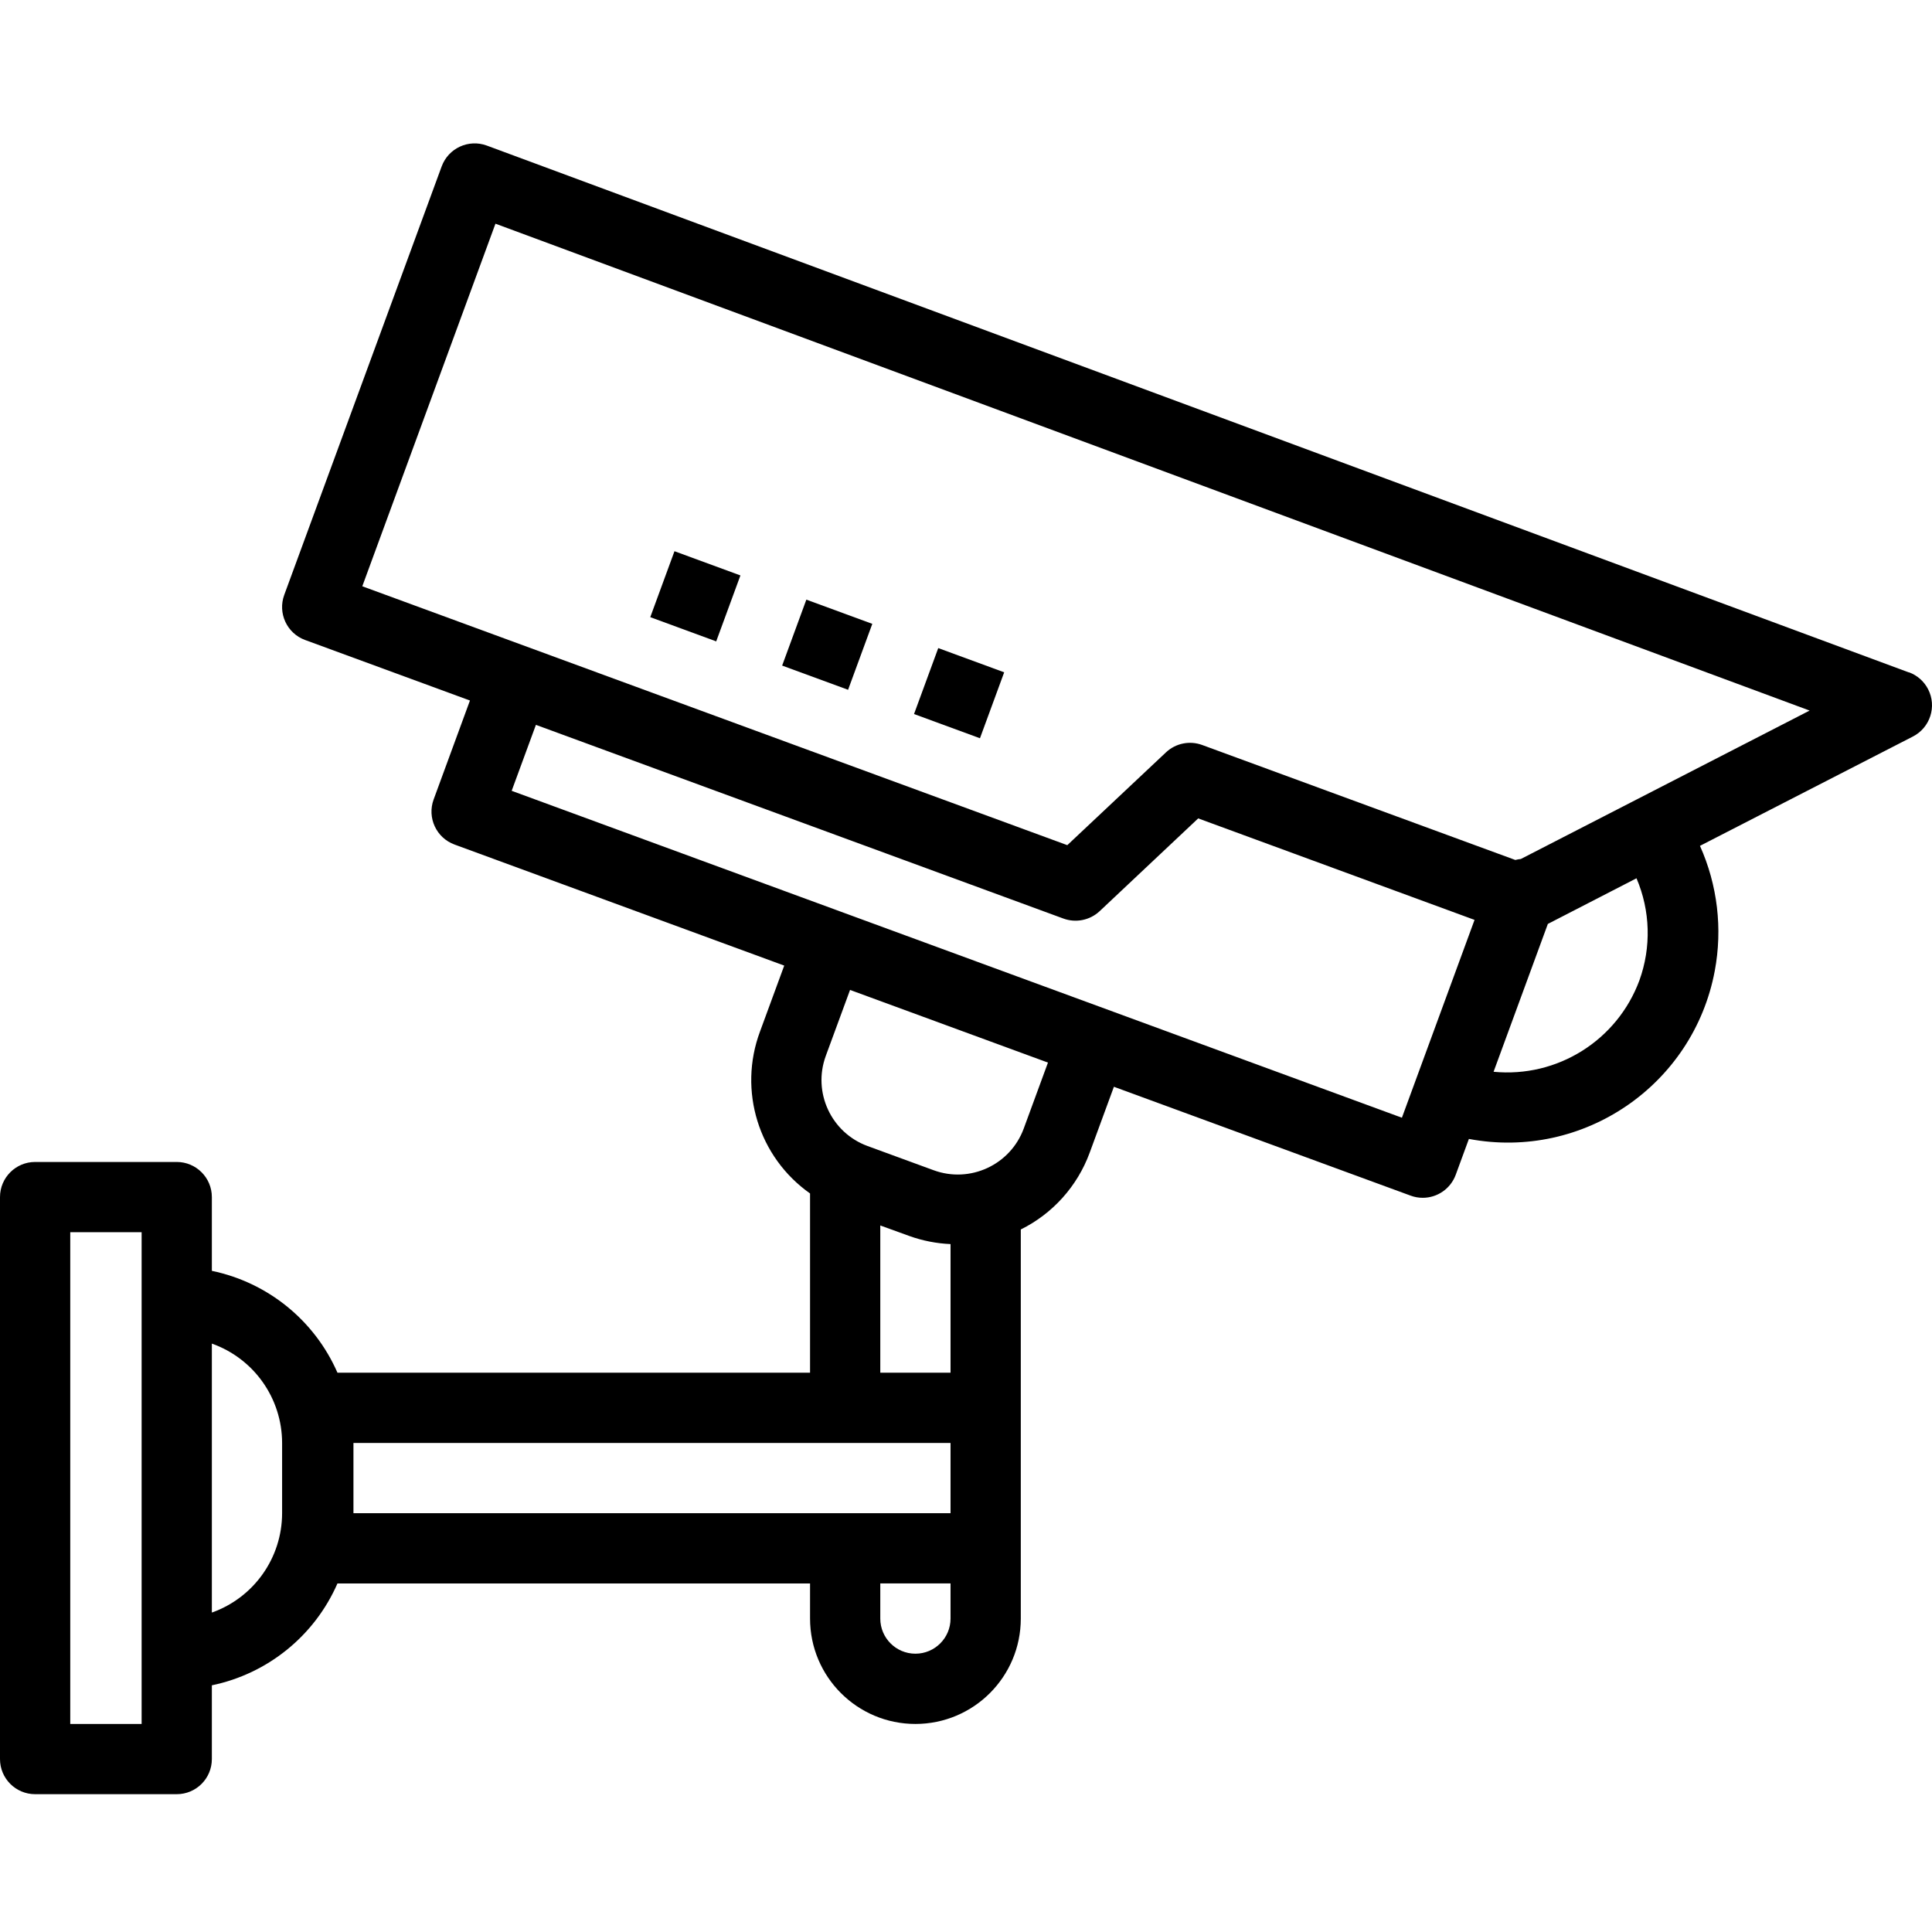
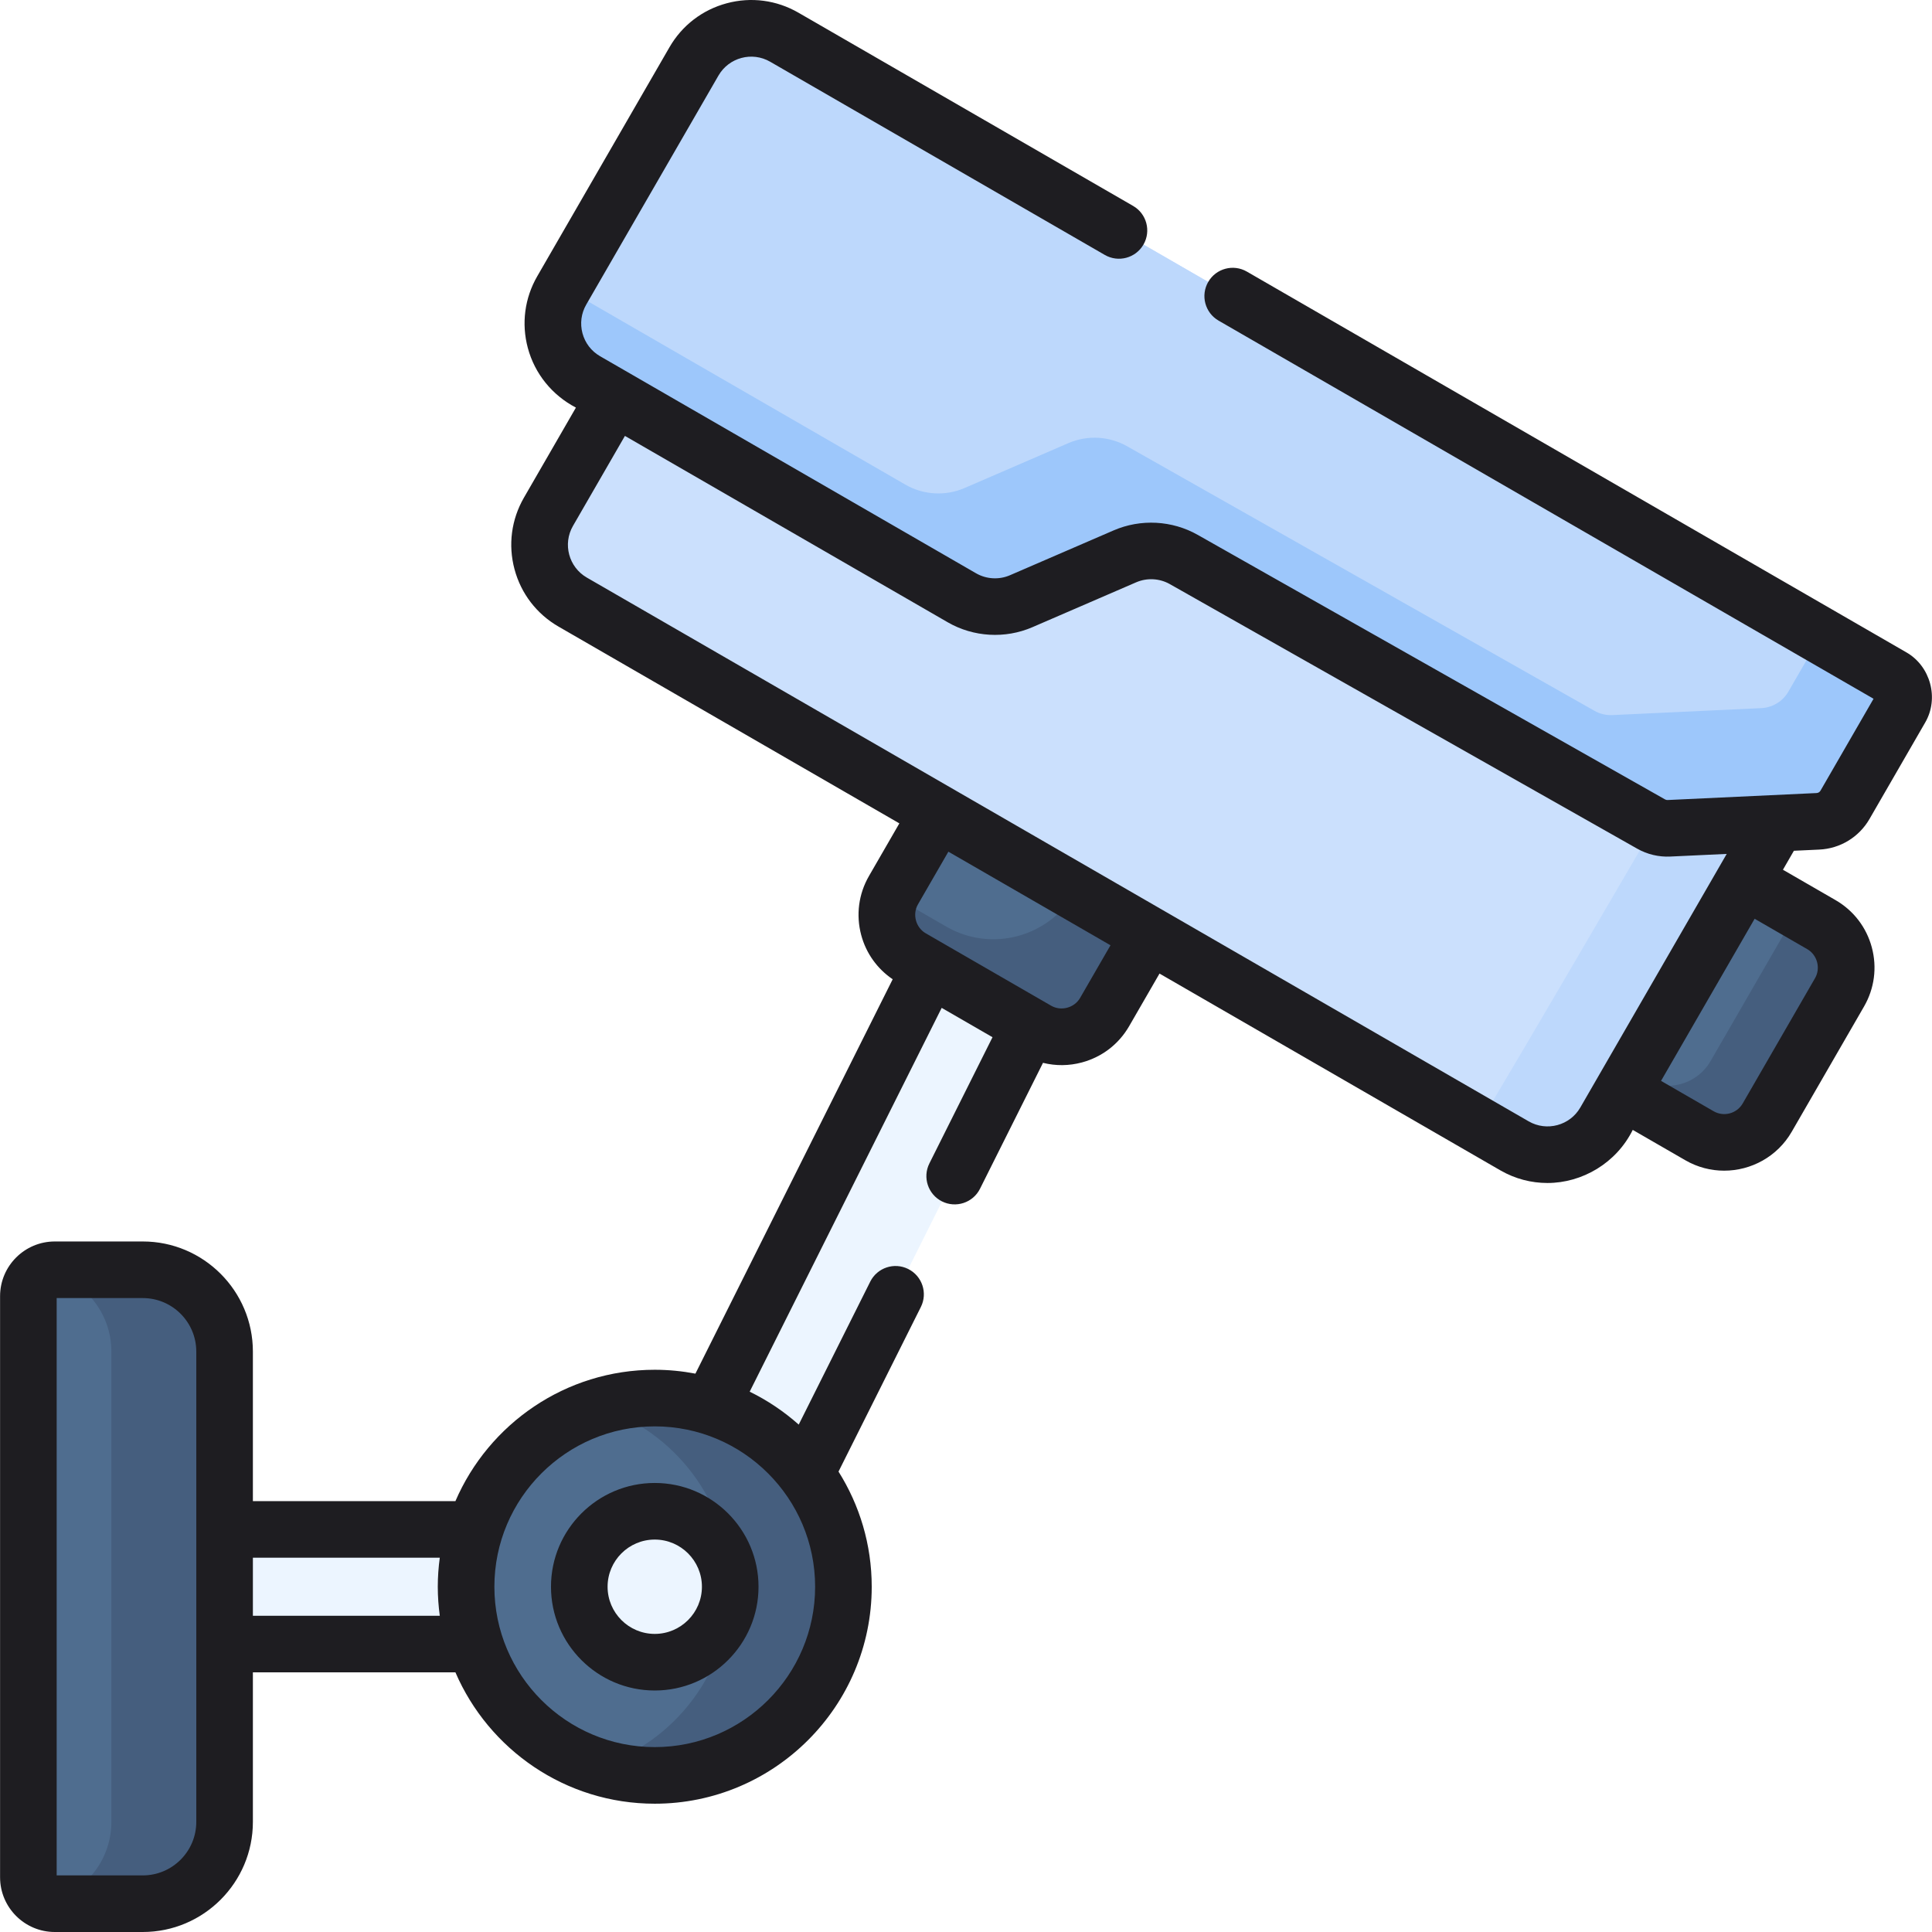
- <svg xmlns="http://www.w3.org/2000/svg" height="511pt" viewBox="0 -37 511.999 511" width="511pt">
-   <path d="m505.871 140.699-376.863-139.621c-4.82-1.781-10.176.684-11.953 5.508-.004.004-.004.008-.008.012l-41.719 113.559c-1.773 4.824.699 10.176 5.523 11.949h.008l43.684 16.039-9.625 26.223c-1.77 4.824.703 10.168 5.527 11.941l87.383 32.082-6.422 17.48c-5.836 15.656-.391 33.281 13.266 42.91v47.5h-125.242c-6.062-13.859-18.469-23.922-33.285-26.992v-19.547c0-5.141-4.164-9.309-9.309-9.309h-37.527c-5.141 0-9.309 4.168-9.309 9.309v148.926c0 5.145 4.168 9.309 9.309 9.309h37.527c5.145 0 9.309-4.164 9.309-9.309v-19.543c14.816-3.074 27.223-13.133 33.285-26.996h125.242v9.309c0 15.422 12.5 27.926 27.922 27.926s27.926-12.504 27.926-27.926v-103.113c8.461-4.195 14.996-11.473 18.254-20.34l6.422-17.48 78.641 28.855c1.027.379 2.109.57 3.203.57 3.902 0 7.395-2.434 8.742-6.098l3.488-9.504c30.289 5.699 59.461-14.234 65.156-44.52 2.105-11.191.738-22.758-3.918-33.148l56.426-28.973c4.574-2.344 6.383-7.953 4.039-12.527-1.062-2.078-2.867-3.68-5.055-4.488zm-272.586 146.562 7.707 2.793c3.508 1.258 7.188 1.98 10.91 2.141v34.086h-18.617zm-195.754 132.102h-18.914v-130.312h18.914zm37.23-55.848c-.016 11.828-7.469 22.371-18.617 26.332v-71.281c11.148 3.957 18.602 14.5 18.617 26.332zm18.906-18.617h158.234v18.617h-158.234zm148.926 55.848c-5.141 0-9.309-4.168-9.309-9.309v-9.309h18.617v9.309c0 5.141-4.168 9.309-9.309 9.309zm35.129-156.652-6.422 17.48c-3.547 9.641-14.238 14.586-23.887 11.047l-17.508-6.414c-9.648-3.543-14.602-14.238-11.059-23.891 0 0 0 0 0-.004l6.426-17.469 47.18 17.32zm93.797 14.613-235.922-86.633 6.426-17.48 139.797 51.336c3.309 1.203 7.02.449 9.594-1.957l26.121-24.59 73.234 26.898zm62.934-36.379c-5.898 15.902-21.762 25.84-38.641 24.203l14.383-39.18 23.492-12.098c3.676 8.602 3.949 18.281.766 27.074zm-31.418-32.184c-.492.043-.98.129-1.461.258l-82.988-30.473c-3.309-1.215-7.02-.461-9.59 1.953l-26.152 24.594-186.832-68.609 35.289-96.086 348.266 129.027zm0 0" />
-   <path d="m172.328 126.055 6.414-17.477 17.477 6.418-6.418 17.477zm0 0" />
-   <path d="m207.277 138.887 6.414-17.477 17.477 6.418-6.418 17.473zm0 0" />
-   <path d="m242.227 151.727 6.418-17.477 17.473 6.418-6.418 17.477zm0 0" />
+ <svg xmlns="http://www.w3.org/2000/svg" id="Layer_1" enable-background="new 0 0 512.008 512.008" height="512" viewBox="0 0 512.008 512.008" width="512">
+   <g>
+     <g>
+       <path d="m254.771 239.923 29.036 10.191-100.539 200.98-29.036-10.191z" fill="#ecf5ff" />
+       <g>
+         <path d="m91.333 351.508h30.373v138h-30.373z" fill="#ecf5ff" transform="matrix(0 -1 1 0 -313.989 527.028)" />
+         <path d="m37.84 504.508h-23.321c-3.866 0-7-3.134-7-7v-154c0-3.866 3.134-7 7-7h23.321c11.973 0 21.679 9.706 21.679 21.679v124.642c0 11.973-9.706 21.679-21.679 21.679z" fill="#4f6d8f" />
+         <path d="m37.84 336.508h-23.321c-.84 0-1.641.156-2.387.427 9.917 1.992 17.387 10.749 17.387 21.253v124.642c0 10.504-7.47 19.261-17.387 21.253.746.271 1.548.427 2.387.427h23.321c11.973 0 21.679-9.706 21.679-21.679v-124.644c0-11.973-9.706-21.679-21.679-21.679z" fill="#455e7e" />
+         <circle cx="173.519" cy="420.508" fill="#4f6d8f" r="50" />
+         <path d="m173.519 370.508c-5.227 0-10.264.805-15 2.292 20.285 6.372 35 25.32 35 47.708s-14.715 41.336-35 47.708c4.736 1.488 9.773 2.292 15 2.292 27.614 0 50-22.386 50-50s-22.385-50-50-50z" fill="#455e7e" />
+         <circle cx="173.519" cy="420.508" fill="#ecf5ff" r="20" />
+       </g>
+       <g>
+         <path d="m450.387 300.991-20.433-11.797 32.304-55.952 20.433 11.797c6.285 3.629 8.438 11.665 4.81 17.95l-19.163 33.192c-3.629 6.286-11.666 8.439-17.951 4.81z" fill="#4f6d8f" />
+         <path d="m482.691 245.039-8.505-4.91c.263 2.642-.256 5.386-1.685 7.861l-19.164 33.192c-3.629 6.285-11.665 8.438-17.95 4.81l-2.688-1.552-2.745 4.755 20.433 11.797c6.285 3.629 14.322 1.475 17.95-4.81l19.164-33.192c3.628-6.286 1.475-14.322-4.81-17.951z" fill="#455e7e" />
+         <path d="m401.366 303.668-249.602-144.108c-8.38-4.838-11.251-15.554-6.413-23.934l70.083-121.387 279.949 161.629-70.083 121.387c-4.838 8.38-15.554 11.251-23.934 6.413z" fill="#cbe0fd" />
+         <path d="m471.43 162.038s-78.32 134.844-79.701 136.066l9.637 5.564c8.38 4.838 19.096 1.967 23.934-6.413l70.083-121.387z" fill="#bdd8fc" />
+         <path d="m437.572 218.382-123.857-70.111c-4.778-2.704-10.547-3.013-15.586-.834l-27.498 11.892c-5.087 2.2-10.915 1.863-15.715-.908l-99.632-57.522c-8.38-4.838-11.251-15.554-6.413-23.934l35.042-60.694c4.838-8.38 15.554-11.251 23.934-6.413l293.605 169.513c2.933 1.693 3.938 5.444 2.245 8.377l-14.747 25.542c-1.492 2.584-4.197 4.231-7.177 4.371l-39.476 1.848c-1.65.077-3.288-.313-4.725-1.127z" fill="#bdd8fc" />
+         <path d="m501.452 179.372-18.93-10.929-8.573 14.848c-1.492 2.584-4.197 4.231-7.177 4.371l-39.476 1.848c-1.65.077-3.288-.313-4.725-1.127l-123.856-70.111c-4.778-2.704-10.547-3.013-15.586-.834l-27.498 11.892c-5.087 2.2-10.915 1.863-15.715-.908l-90.565-52.288-.48.831c-4.838 8.38-1.967 19.096 6.413 23.934l99.632 57.522c4.8 2.771 10.628 3.108 15.715.908l27.498-11.892c5.039-2.179 10.808-1.871 15.586.834l123.856 70.111c1.437.814 3.075 1.204 4.725 1.127l39.476-1.848c2.98-.14 5.685-1.786 7.177-4.371l14.747-25.542c1.694-2.932.689-6.683-2.244-8.376z" fill="#9dc7fb" />
+         <path d="m236.792 235.895 11.797-20.433 55.952 32.304-11.797 20.433c-3.629 6.285-11.665 8.438-17.95 4.81l-33.192-19.163c-6.285-3.629-8.439-11.666-4.81-17.951z" fill="#4f6d8f" />
+         <path d="m284.897 236.424c-6.897 11.947-22.173 16.04-34.12 9.142l-14.613-8.437c-2.705 6.067-.443 13.32 5.438 16.715l33.192 19.163c6.285 3.629 14.322 1.475 17.95-4.81l11.797-20.433z" fill="#455e7e" />
+       </g>
+     </g>
+     <path d="m482.124 225.153c5.559-.26 10.538-3.293 13.321-8.112l14.747-25.542c3.742-6.41 1.428-14.958-4.99-18.622l-174.766-100.901c-3.589-2.072-8.175-.842-10.245 2.745-2.071 3.587-.842 8.174 2.745 10.245l173.581 100.218-14.063 24.357c-.216.374-.602.609-1.032.629l-39.477 1.848c-.244.011-.475-.045-.681-.162l-123.856-70.111c-6.782-3.839-15.104-4.284-22.258-1.191l-27.497 11.892c-2.896 1.253-6.256 1.058-8.988-.519l-99.631-57.522c-2.318-1.338-3.977-3.5-4.67-6.085-.692-2.585-.337-5.285 1.002-7.604l35.041-60.694c2.764-4.784 8.9-6.432 13.688-3.668l88.695 51.208c3.588 2.071 8.175.841 10.245-2.745 2.071-3.587.842-8.174-2.745-10.245l-88.693-51.209c-5.787-3.341-12.53-4.23-18.986-2.5-6.455 1.73-11.851 5.87-15.192 11.658l-35.041 60.693c-3.342 5.788-4.229 12.531-2.5 18.986 1.84 6.868 6.455 12.524 12.748 15.822l-13.77 23.854c-3.344 5.788-4.231 12.53-2.503 18.984 1.729 6.453 5.869 11.848 11.657 15.191l90.334 52.154-8.047 13.938c-2.757 4.774-3.489 10.337-2.063 15.663 1.295 4.833 4.241 8.932 8.342 11.712l-52.281 104.517c-3.493-.665-7.093-1.027-10.776-1.027-23.651 0-44.006 14.357-52.825 34.81h-53.675v-39.631c0-16.089-13.09-29.179-29.179-29.179h-23.321c-7.995 0-14.5 6.505-14.5 14.5v154c0 7.995 6.505 14.5 14.5 14.5h23.321c16.089 0 29.179-13.09 29.179-29.179v-39.631h53.675c8.819 20.453 29.174 34.81 52.825 34.81 31.706 0 57.5-25.794 57.5-57.5 0-11.206-3.234-21.665-8.8-30.516l21.823-43.625c1.853-3.705.352-8.21-3.353-10.063-3.705-1.855-8.21-.353-10.063 3.352l-18.952 37.886c-3.898-3.465-8.264-6.413-12.997-8.726l50.881-101.717 13.474 7.779-16.734 33.452c-1.853 3.705-.352 8.21 3.353 10.063 3.644 1.823 8.189.397 10.063-3.352l16.696-33.374c3.389.844 6.898.81 10.297-.101 5.325-1.427 9.776-4.842 12.533-9.617l8.047-13.939 90.332 52.152c3.931 2.27 8.226 3.348 12.469 3.348 9.223 0 18.257-5.273 22.613-14.071l13.937 8.046c3.242 1.872 6.786 2.762 10.286 2.761 7.139 0 14.091-3.702 17.91-10.316l19.163-33.192c2.757-4.775 3.489-10.337 2.063-15.663-1.427-5.325-4.843-9.776-9.617-12.533l-13.939-8.047 2.903-5.029zm-430.105 257.676c0 7.818-6.36 14.179-14.179 14.179h-22.821v-153h22.821c7.818 0 14.179 6.361 14.179 14.179zm64.53-54.631h-49.53v-15.38h49.529c-.338 2.518-.529 5.081-.529 7.69s.192 5.173.53 7.69zm99.47-7.69c0 23.435-19.065 42.5-42.5 42.5s-42.5-19.065-42.5-42.5 19.065-42.5 42.5-42.5 42.5 19.066 42.5 42.5zm70.23-156.059c-1.519 2.662-5.061 3.609-7.705 2.065l-33.192-19.164c-2.665-1.522-3.611-5.055-2.064-7.705l8.047-13.938 42.962 24.804zm137.21 20.995c-.004.008-.008.016-.012.024l-4.641 8.039c-2.765 4.784-8.902 6.428-13.687 3.666l-249.608-144.11c-4.784-2.763-6.429-8.901-3.666-13.686l13.77-23.855 85.551 49.393c6.824 3.939 15.215 4.423 22.443 1.296l27.496-11.892c2.867-1.238 6.198-1.06 8.915.477l123.857 70.112c2.669 1.511 5.714 2.238 8.77 2.091l14.958-.7-4.506 7.804zm55.482-33.91c2.657 1.517 3.613 5.055 2.064 7.705l-19.163 33.192c-1.556 2.695-5.015 3.621-7.706 2.065l-13.936-8.046 24.803-42.962zm-332.922 168.974c0 15.164 12.337 27.5 27.5 27.5s27.5-12.336 27.5-27.5-12.337-27.5-27.5-27.5-27.5 12.337-27.5 27.5zm40 0c0 6.893-5.607 12.5-12.5 12.5s-12.5-5.607-12.5-12.5 5.607-12.5 12.5-12.5 12.5 5.608 12.5 12.5z" fill="#1e1d21" />
+   </g>
</svg>
